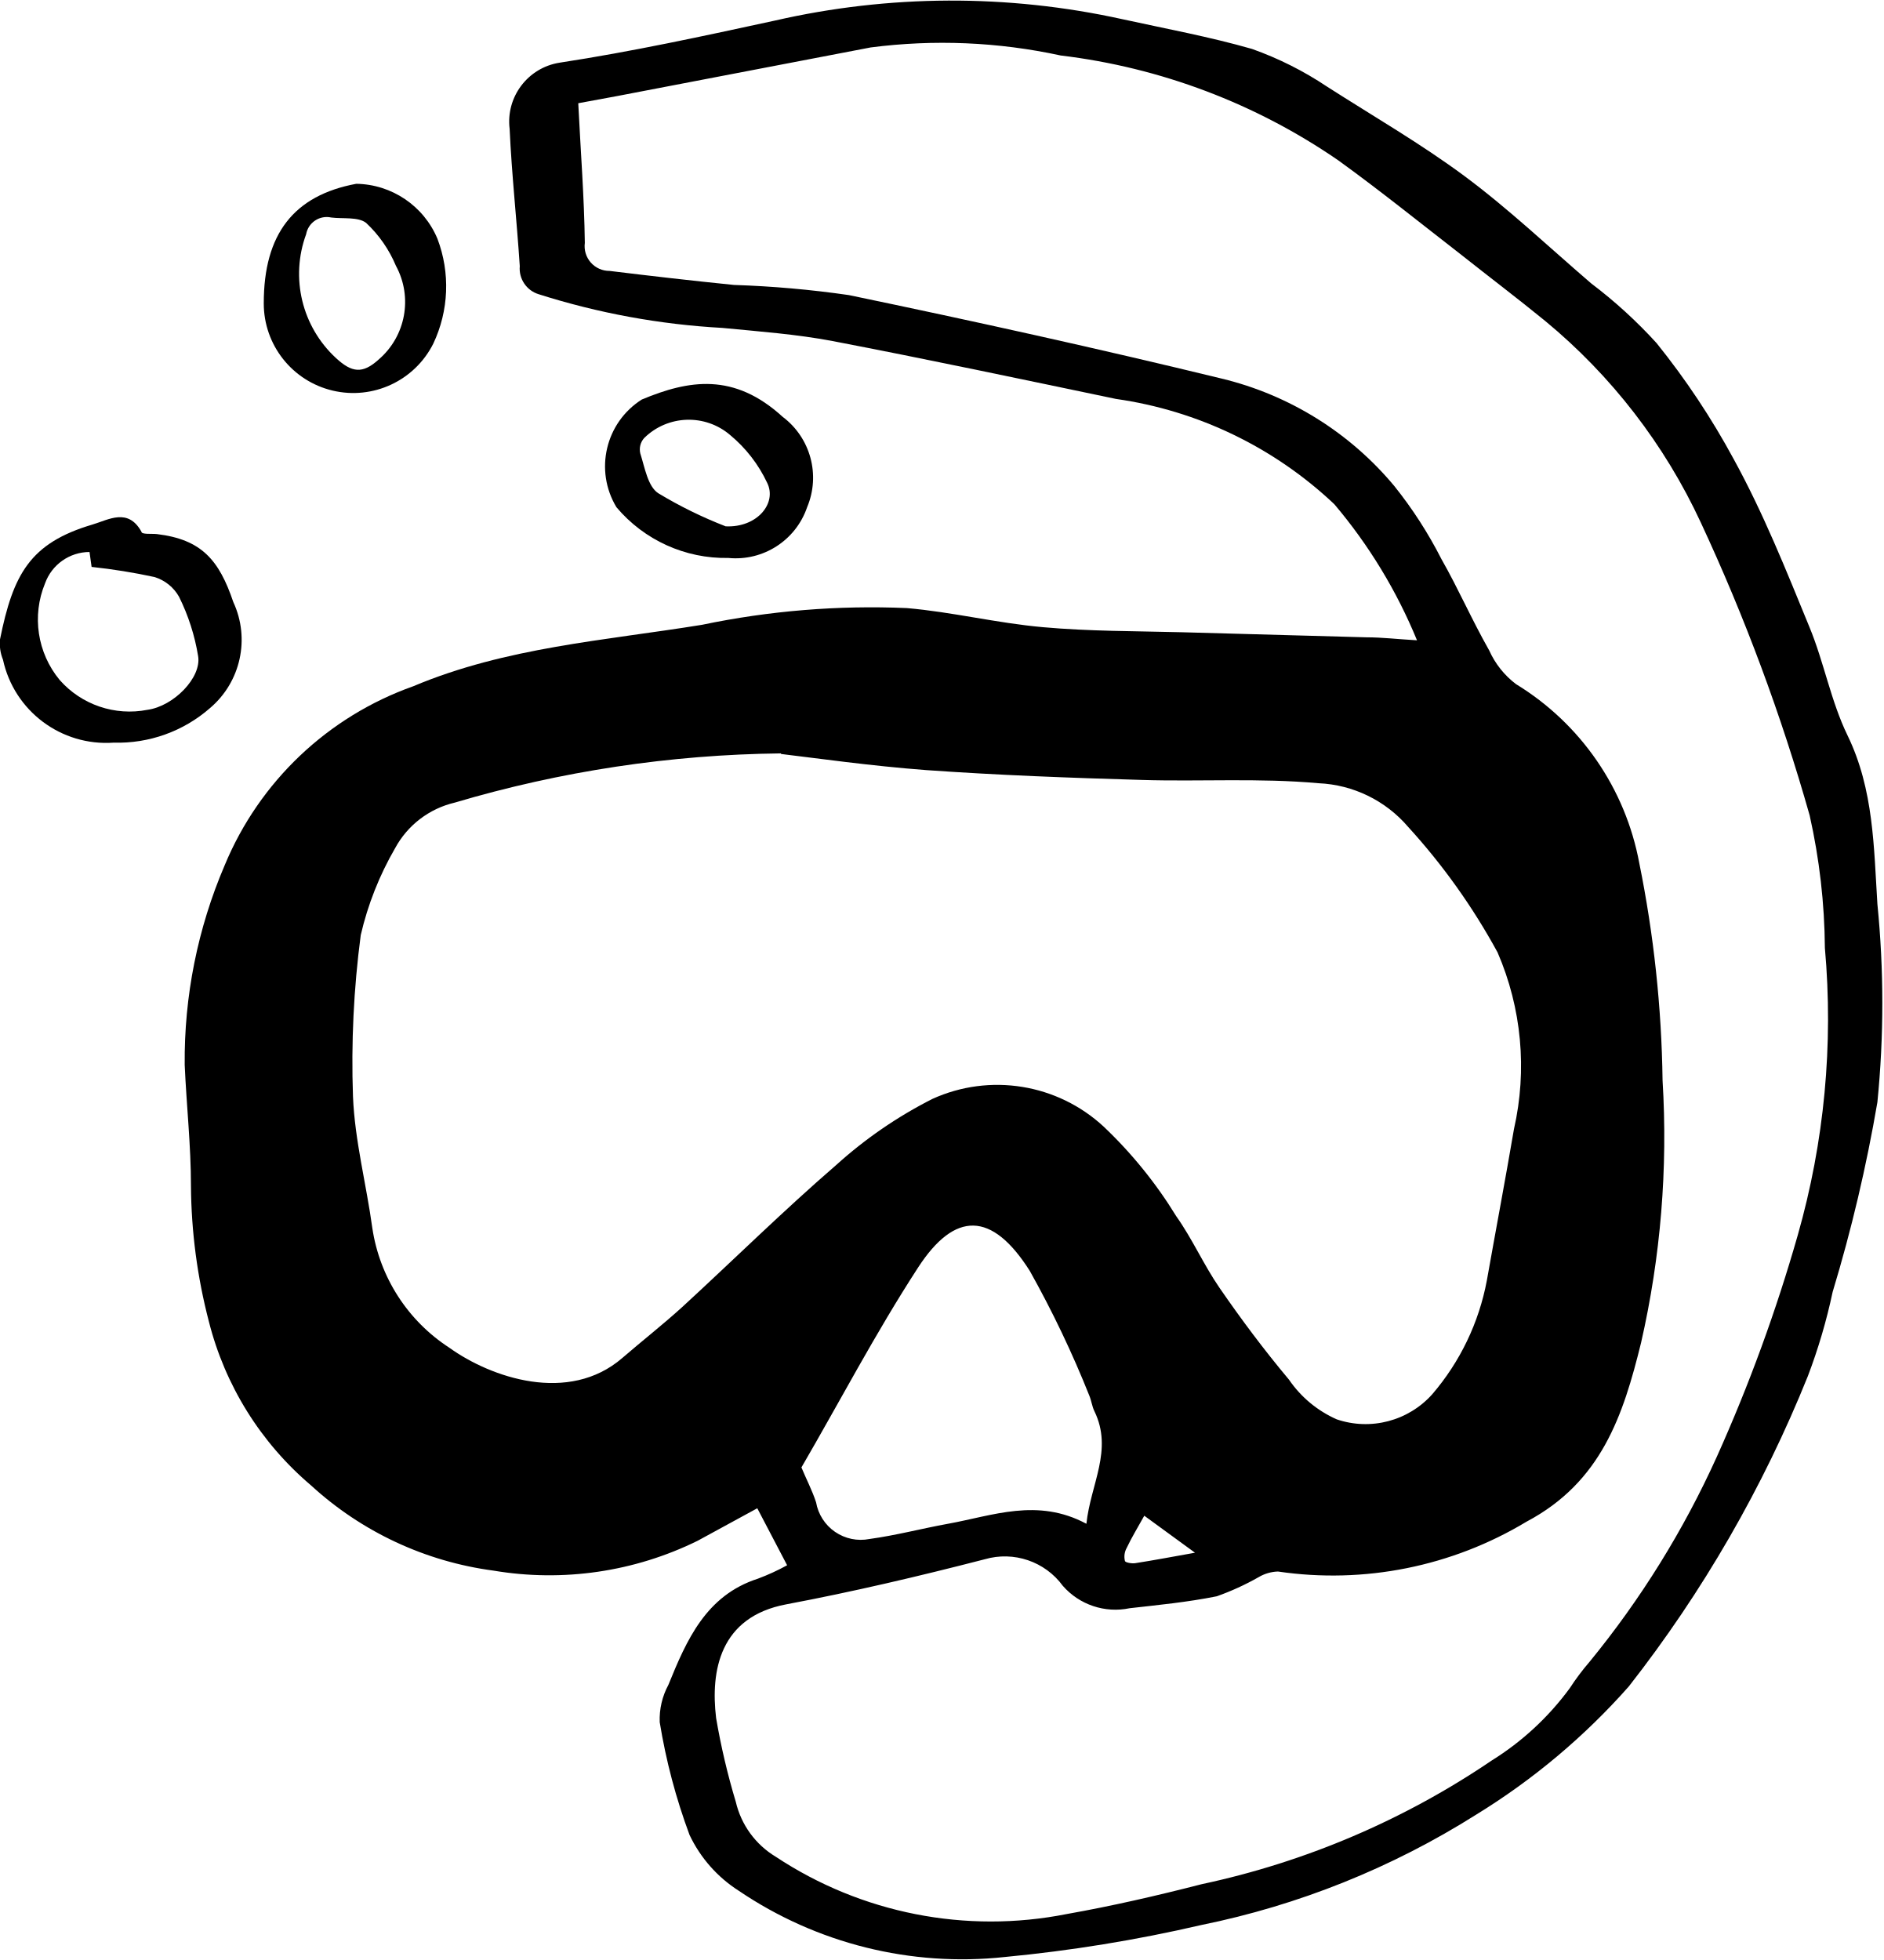
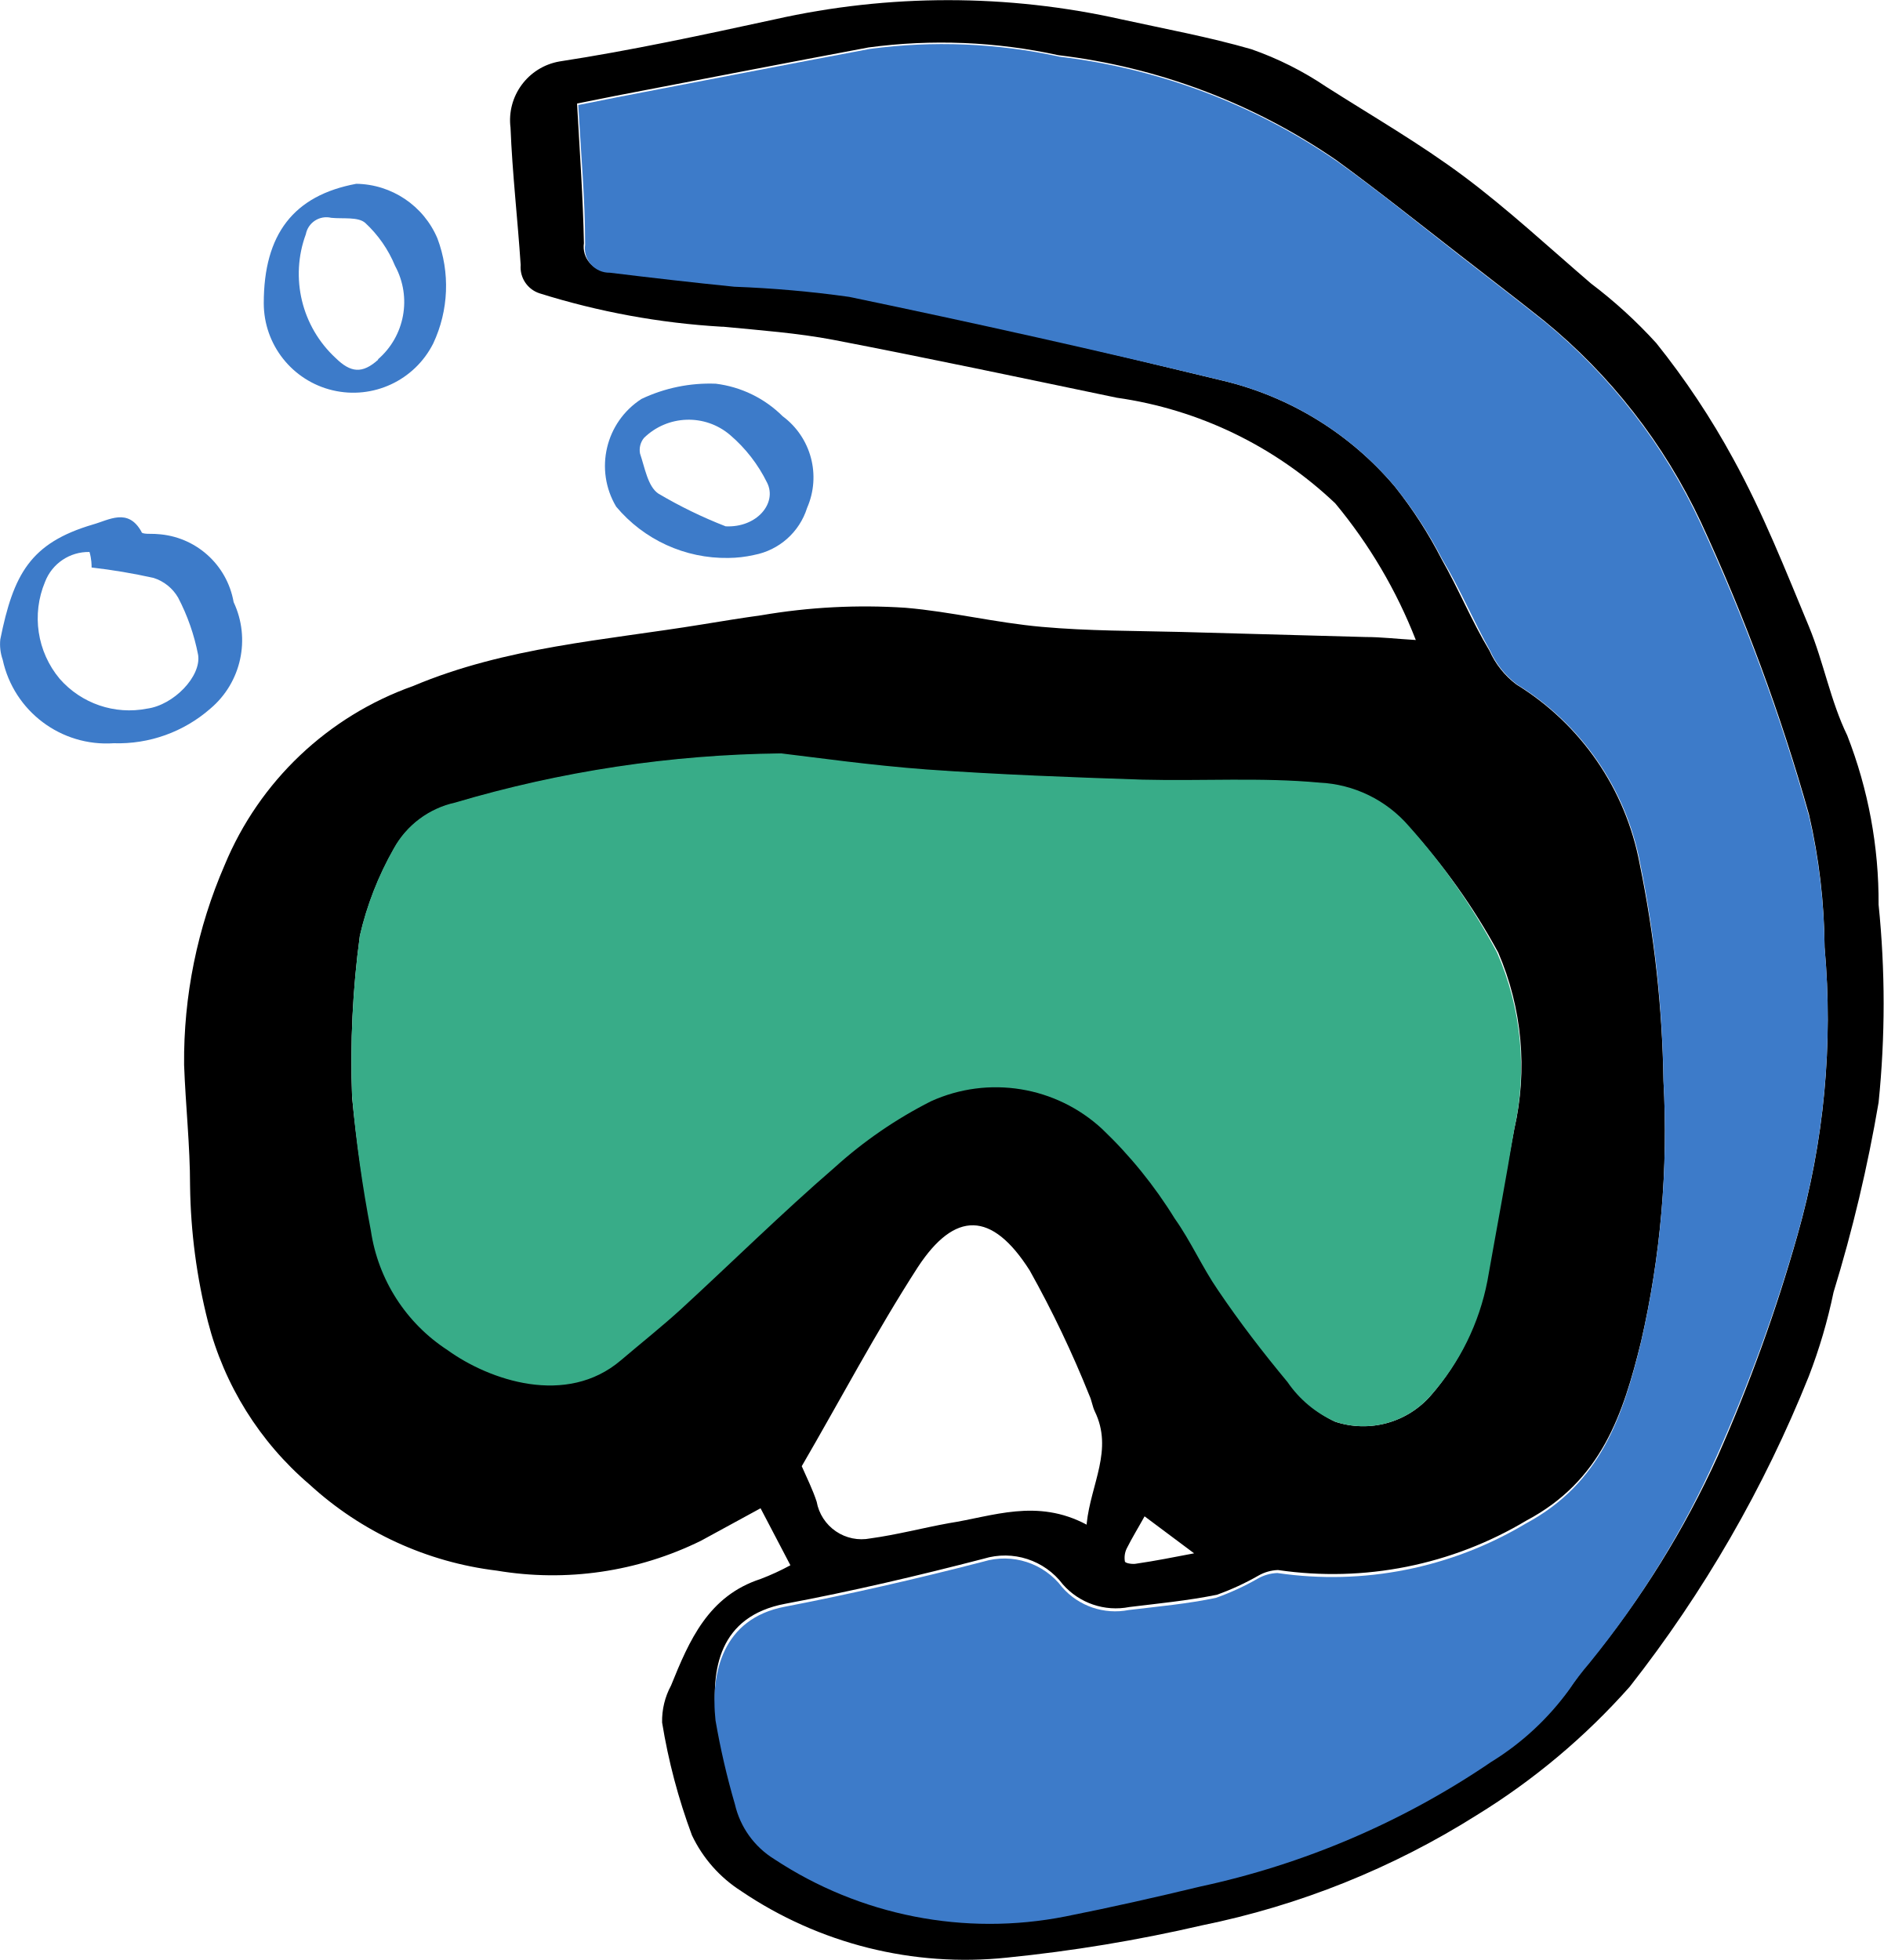
<svg xmlns="http://www.w3.org/2000/svg" viewBox="0 0 63.12 65.69">
+   <defs>
+     <style>.cls-1{fill:#3d7bc9;}.cls-2{fill:#38ac88;}</style>
+   </defs>
  <g id="Layer_2" data-name="Layer 2">
    <g id="Layer_1-2" data-name="Layer 1">
-       <path d="M26.38,52.46l-1-1.91-2,1.09a11.26,11.26,0,0,1-6.84,1,11.23,11.23,0,0,1-6.12-2.86A10.6,10.6,0,0,1,7,44.29a18.5,18.5,0,0,1-.6-4.54c0-1.35-.15-2.7-.21-4.06A16.59,16.59,0,0,1,7.53,29a10.72,10.72,0,0,1,6.32-6c3.11-1.31,6.42-1.53,9.68-2.06a27.74,27.74,0,0,1,6.86-.56c1.52.13,3,.5,4.56.64s3.11.13,4.66.17l6.19.17c.52,0,1,.06,1.69.1a17.1,17.1,0,0,0-2.77-4.56,13.4,13.4,0,0,0-7.32-3.53c-3.16-.66-6.32-1.33-9.5-1.94-1.21-.23-2.46-.32-3.69-.44a24.79,24.79,0,0,1-6.16-1.13.9.9,0,0,1-.63-.94c-.1-1.53-.27-3.07-.34-4.6a2,2,0,0,1,1.68-2.22c2.42-.37,4.81-.89,7.21-1.41A26.54,26.54,0,0,1,37.6.64c1.46.32,2.93.59,4.36,1a11.35,11.35,0,0,1,2.51,1.26c1.56,1,3.14,1.91,4.61,3s2.84,2.39,4.25,3.6a16,16,0,0,1,2.19,2,25.63,25.63,0,0,1,2.58,3.88c1,1.82,1.76,3.73,2.54,5.63.49,1.18.72,2.49,1.28,3.64.88,1.81.88,3.76,1,5.65a33.48,33.48,0,0,1,0,6.64,52.38,52.38,0,0,1-1.5,6.36,19.07,19.07,0,0,1-.83,2.82,42.76,42.76,0,0,1-6,10.4,22.6,22.6,0,0,1-5.12,4.3,27.53,27.53,0,0,1-9.22,3.7,50.12,50.12,0,0,1-6.58,1.07,13.34,13.34,0,0,1-8.91-2.22,4.51,4.51,0,0,1-1.65-1.87,20.05,20.05,0,0,1-1-3.78,2.43,2.43,0,0,1,.29-1.25c.61-1.5,1.26-3,3-3.56A7.39,7.39,0,0,0,26.38,52.46Zm-7-49c.08,1.62.2,3.15.22,4.68a.83.83,0,0,0,.83.94c1.39.17,2.78.33,4.17.47a34.85,34.85,0,0,1,3.85.34c4.18.87,8.35,1.79,12.5,2.8a10.84,10.84,0,0,1,5.78,3.6,14.24,14.24,0,0,1,1.58,2.45c.57,1,1,2,1.6,3.06a2.9,2.9,0,0,0,.9,1.13,8.94,8.94,0,0,1,4.13,6,39.27,39.27,0,0,1,.78,7.28A31,31,0,0,1,55,45c-.6,2.44-1.33,4.67-3.84,6a12.59,12.59,0,0,1-8.33,1.67,1.35,1.35,0,0,0-.65.19,8.78,8.78,0,0,1-1.4.64c-1,.2-1.95.29-2.92.4a2.34,2.34,0,0,1-2.24-.75A2.41,2.41,0,0,0,33,52.26c-2.21.57-4.42,1.09-6.65,1.51S23.81,56,24,57.58a23.34,23.34,0,0,0,.66,2.81A2.92,2.92,0,0,0,26,62.23a13.06,13.06,0,0,0,9.75,1.92c1.52-.27,3-.61,4.52-1A27.54,27.54,0,0,0,50,59a9.4,9.4,0,0,0,2.61-2.42,8.08,8.08,0,0,1,.66-.88,31,31,0,0,0,4.27-6.88,54.78,54.78,0,0,0,2.71-7.42,26.5,26.5,0,0,0,.91-9.63,21,21,0,0,0-.51-4.44A65.45,65.45,0,0,0,57,17.51a19.28,19.28,0,0,0-5.21-6.75C50.86,10,49.92,9.29,49,8.56c-1.38-1.07-2.73-2.16-4.14-3.18a20.76,20.76,0,0,0-9.31-3.52,18.69,18.69,0,0,0-6.37-.27L20.68,3.22Zm6.79,21.79a40,40,0,0,0-10.93,1.65,3.07,3.07,0,0,0-2,1.53,10.57,10.57,0,0,0-1.15,2.91,32.64,32.64,0,0,0-.26,5.41c.06,1.48.45,2.95.65,4.42a5.8,5.8,0,0,0,2.58,4c1.39,1,4,1.9,5.8.34.66-.57,1.35-1.11,2-1.7,1.72-1.58,3.39-3.23,5.16-4.76a14.73,14.73,0,0,1,3.23-2.22,5.25,5.25,0,0,1,5.74.93,14.76,14.76,0,0,1,2.43,3c.54.76.92,1.63,1.45,2.4.73,1.06,1.5,2.09,2.33,3.08a3.8,3.8,0,0,0,1.6,1.33A3,3,0,0,0,48,46.73a8.16,8.16,0,0,0,1.83-3.81c.3-1.69.62-3.38.91-5.08a9.57,9.57,0,0,0-.55-5.92,21.46,21.46,0,0,0-3-4.21,4.19,4.19,0,0,0-3-1.46c-2-.18-3.95-.05-5.92-.11-2.42-.07-4.83-.16-7.23-.33C29.17,25.67,27.28,25.4,26.18,25.27Zm.68,23.91c.17.41.37.79.5,1.19a1.52,1.52,0,0,0,1.79,1.23c.88-.12,1.75-.35,2.63-.51,1.5-.27,3-.88,4.64,0,.14-1.33.9-2.47.27-3.77-.08-.16-.1-.35-.17-.52a35.23,35.23,0,0,0-2-4.19c-1.27-2-2.51-2-3.74-.11C29.34,44.68,28.13,47,26.86,49.18Zm11.5,1.64c-.21.38-.42.72-.59,1.08a.6.6,0,0,0-.06.43c0,.06.24.1.35.08.64-.1,1.27-.22,2-.35Z" />
-       <path d="M3.81,24.89A3.54,3.54,0,0,1,.1,22.11,1.44,1.44,0,0,1,0,21.43c.44-2.18,1-3.23,3.1-3.85.54-.16,1.19-.57,1.64.24,0,.1.34.06.52.08,1.49.18,2.08.86,2.56,2.28a3,3,0,0,1-.78,3.55A4.69,4.69,0,0,1,3.81,24.89ZM3,18.5a1.59,1.59,0,0,0-1.49,1.05A3.18,3.18,0,0,0,2,22.79a3.12,3.12,0,0,0,2.94,1c.88-.12,1.82-1.08,1.7-1.8A7,7,0,0,0,6,20a1.42,1.42,0,0,0-.82-.66A20,20,0,0,0,3.07,19Z" />
-       <path d="M24.41,18.7A4.78,4.78,0,0,1,20.66,17a2.65,2.65,0,0,1,.85-3.61c1.58-.66,3.09-.91,4.72.58A2.55,2.55,0,0,1,27.05,17,2.53,2.53,0,0,1,24.41,18.7Zm-.09-1.06c1.06.05,1.73-.78,1.39-1.46a4.64,4.64,0,0,0-1.24-1.6,2.13,2.13,0,0,0-2.88.1.57.57,0,0,0-.13.52c.15.47.25,1.1.6,1.33A14.53,14.53,0,0,0,24.32,17.64Z" />
-       <path d="M8.84,10.16c0-2.31,1-3.61,3.1-4A3,3,0,0,1,14.66,8a4.49,4.49,0,0,1-.14,3.52,3,3,0,0,1-5.68-1.35ZM11.1,7.29a.7.7,0,0,0-.84.56,3.84,3.84,0,0,0,1,4.15c.53.49.89.54,1.43.05a2.54,2.54,0,0,0,.58-3.14,4.17,4.17,0,0,0-1-1.44C12,7.26,11.49,7.34,11.1,7.29Z" />
+       <path d="M63.21,30.57a32.65,32.65,0,0,1,0,6.63,50.62,50.62,0,0,1-1.51,6.36,17.94,17.94,0,0,1-.83,2.82,42.4,42.4,0,0,1-6,10.4,22.82,22.82,0,0,1-5.12,4.3,27.53,27.53,0,0,1-9.22,3.7A51.87,51.87,0,0,1,34,65.86a13.39,13.39,0,0,1-8.91-2.23,4.51,4.51,0,0,1-1.65-1.87,20.07,20.07,0,0,1-1-3.78,2.49,2.49,0,0,1,.3-1.24c.61-1.51,1.25-3,3-3.57a8.06,8.06,0,0,0,1-.46l-1-1.91-2,1.09a11.26,11.26,0,0,1-6.84,1A11.29,11.29,0,0,1,10.62,50a10.66,10.66,0,0,1-3.4-5.45A19.51,19.51,0,0,1,6.62,40c0-1.35-.15-2.7-.2-4.06a16.43,16.43,0,0,1,1.36-6.7,10.72,10.72,0,0,1,6.32-6c3.11-1.31,6.42-1.53,9.67-2.06.67-.11,1.35-.22,2-.31a20.56,20.56,0,0,1,4.83-.25c1.53.13,3,.5,4.57.64s3.11.13,4.66.17l6.19.17c.52,0,1,.06,1.68.1A16.61,16.61,0,0,0,45,17.12a13.35,13.35,0,0,0-7.32-3.54c-3.17-.66-6.33-1.33-9.5-1.94-1.21-.23-2.46-.32-3.69-.44h-.05a25.32,25.32,0,0,1-6.11-1.12.92.92,0,0,1-.63-.95c-.1-1.53-.28-3.07-.34-4.6A2,2,0,0,1,19,2.31c2.41-.37,4.81-.89,7.21-1.41a26.54,26.54,0,0,1,11.63,0c1.46.32,2.93.59,4.35,1a10.93,10.93,0,0,1,2.51,1.26c1.57,1,3.15,1.91,4.61,3s2.85,2.38,4.26,3.59a16,16,0,0,1,2.19,2,26.41,26.41,0,0,1,2.58,3.88c1,1.82,1.75,3.73,2.54,5.63.49,1.19.72,2.49,1.28,3.64A15.37,15.37,0,0,1,63.21,30.57ZM60.49,41.65A26.5,26.5,0,0,0,61.4,32a20.35,20.35,0,0,0-.52-4.44,65.4,65.4,0,0,0-3.63-9.82A19.28,19.28,0,0,0,52,11c-.93-.74-1.88-1.47-2.82-2.2-1.38-1.07-2.74-2.16-4.14-3.18a20.76,20.76,0,0,0-9.32-3.52,18.37,18.37,0,0,0-6.36-.26c-2.83.53-5.65,1.08-8.47,1.62l-1.3.26c.09,1.62.2,3.15.23,4.68a.82.82,0,0,0,.83.94c1.39.17,2.78.33,4.17.47a37.71,37.71,0,0,1,3.85.34C32.89,11,37.06,12,41.2,13A10.83,10.83,0,0,1,47,16.56,14.63,14.63,0,0,1,48.57,19c.57,1,1,2.06,1.6,3.06a2.9,2.9,0,0,0,.9,1.13,9,9,0,0,1,4.13,6A39.27,39.27,0,0,1,56,36.47a31.35,31.35,0,0,1-.75,8.74c-.6,2.44-1.33,4.67-3.84,6a12.64,12.64,0,0,1-8.33,1.66,1.42,1.42,0,0,0-.66.19,8.68,8.68,0,0,1-1.39.64c-1,.2-1.95.29-2.93.41a2.36,2.36,0,0,1-2.23-.76,2.43,2.43,0,0,0-2.65-.86c-2.2.57-4.41,1.09-6.65,1.51s-2.49,2.23-2.32,3.81a25.36,25.36,0,0,0,.65,2.81,2.93,2.93,0,0,0,1.32,1.84A13.1,13.1,0,0,0,36,64.4c1.52-.27,3-.61,4.51-1a27.67,27.67,0,0,0,9.76-4.18,9.13,9.13,0,0,0,2.61-2.42,9.29,9.29,0,0,1,.67-.88,31.16,31.16,0,0,0,4.27-6.87A55.41,55.41,0,0,0,60.49,41.65ZM51,38.09a9.56,9.56,0,0,0-.54-5.92,21.46,21.46,0,0,0-3-4.21,4.22,4.22,0,0,0-3-1.46c-2-.18-3.95-.05-5.93-.1-2.41-.08-4.82-.17-7.22-.34-1.9-.14-3.79-.41-4.89-.54A40,40,0,0,0,15.5,27.17a3.11,3.11,0,0,0-2.05,1.53,10.8,10.8,0,0,0-1.14,2.92,31.42,31.42,0,0,0-.26,5.4,44.42,44.42,0,0,0,.65,4.42,5.78,5.78,0,0,0,2.57,4c1.4,1,4,1.9,5.81.34.66-.57,1.34-1.11,2-1.7,1.72-1.58,3.39-3.23,5.16-4.76a14.73,14.73,0,0,1,3.23-2.22,5.25,5.25,0,0,1,5.74.93,15.1,15.1,0,0,1,2.43,3c.54.76.92,1.63,1.45,2.4.73,1.06,1.5,2.1,2.33,3.08A3.8,3.8,0,0,0,45,47.9,3,3,0,0,0,48.22,47a8.1,8.1,0,0,0,1.84-3.8C50.36,41.48,50.68,39.79,51,38.09ZM40.27,52.31l-1.66-1.24c-.21.38-.42.72-.6,1.08a.72.72,0,0,0-.06.43c0,.06.24.1.36.08C39,52.56,39.58,52.44,40.27,52.31Zm-3.6-1c.14-1.33.9-2.47.27-3.76-.08-.17-.1-.36-.18-.53a35.94,35.94,0,0,0-2-4.19c-1.27-2-2.51-2-3.75-.11-1.4,2.17-2.61,4.47-3.89,6.67.18.41.37.79.5,1.19a1.53,1.53,0,0,0,1.8,1.23c.88-.12,1.75-.35,2.63-.51C33.53,51.07,35,50.46,36.67,51.35Z" transform="translate(-0.25 -0.25)" />
+       <path class="cls-1" d="M61.4,32a26.5,26.5,0,0,1-.91,9.63,55.41,55.41,0,0,1-2.71,7.43A31.16,31.16,0,0,1,53.51,56a9.29,9.29,0,0,0-.67.88,9.13,9.13,0,0,1-2.61,2.42,27.67,27.67,0,0,1-9.76,4.18c-1.49.36-3,.7-4.51,1a13.1,13.1,0,0,1-9.76-1.92,2.93,2.93,0,0,1-1.32-1.84,25.36,25.36,0,0,1-.65-2.81c-.17-1.58.23-3.41,2.32-3.81s4.45-.94,6.65-1.51a2.43,2.43,0,0,1,2.65.86,2.36,2.36,0,0,0,2.23.76c1-.12,2-.21,2.93-.41a8.68,8.68,0,0,0,1.39-.64,1.42,1.42,0,0,1,.66-.19,12.64,12.64,0,0,0,8.33-1.66c2.51-1.35,3.24-3.58,3.84-6A31.35,31.35,0,0,0,56,36.47a39.27,39.27,0,0,0-.78-7.28,9,9,0,0,0-4.13-6,2.9,2.9,0,0,1-.9-1.13c-.56-1-1-2.06-1.6-3.06A14.63,14.63,0,0,0,47,16.56,10.83,10.83,0,0,0,41.2,13c-4.14-1-8.31-1.93-12.49-2.8a37.71,37.71,0,0,0-3.85-.34c-1.39-.14-2.78-.3-4.17-.47a.82.82,0,0,1-.83-.94c0-1.53-.14-3.06-.23-4.68l1.3-.26c2.82-.54,5.64-1.09,8.47-1.62a18.37,18.37,0,0,1,6.36.26,20.76,20.76,0,0,1,9.32,3.52c1.4,1,2.76,2.11,4.14,3.18.94.73,1.89,1.46,2.82,2.2a19.28,19.28,0,0,1,5.21,6.75,65.4,65.4,0,0,1,3.63,9.82A20.35,20.35,0,0,1,61.4,32Z" transform="translate(-0.25 -0.25)" />
+       <path class="cls-2" d="M50.42,32.17A9.56,9.56,0,0,1,51,38.09c-.28,1.7-.6,3.39-.9,5.09A8.1,8.1,0,0,1,48.22,47,3,3,0,0,1,45,47.9a3.8,3.8,0,0,1-1.6-1.33c-.83-1-1.6-2-2.33-3.08-.53-.77-.91-1.64-1.45-2.4a15.1,15.1,0,0,0-2.43-3,5.25,5.25,0,0,0-5.74-.93,14.73,14.73,0,0,0-3.23,2.22c-1.77,1.53-3.44,3.18-5.16,4.76-.65.59-1.33,1.13-2,1.7-1.83,1.56-4.41.67-5.81-.34a5.78,5.78,0,0,1-2.57-4A44.42,44.42,0,0,1,12.05,37a31.42,31.42,0,0,1,.26-5.4,10.8,10.8,0,0,1,1.14-2.92,3.11,3.11,0,0,1,2.05-1.53,40,40,0,0,1,10.93-1.65c1.1.13,3,.4,4.89.54,2.4.17,4.81.26,7.22.34,2,.05,4-.08,5.93.1a4.22,4.22,0,0,1,3,1.46A21.46,21.46,0,0,1,50.42,32.17Z" transform="translate(-0.25 -0.25)" />
+       <path class="cls-1" d="M26.48,14.2a2.55,2.55,0,0,1,.82,3.07,2.31,2.31,0,0,1-1.78,1.58,4,4,0,0,1-.86.1,4.8,4.8,0,0,1-3.76-1.72,2.67,2.67,0,0,1,.85-3.61,5.33,5.33,0,0,1,2.49-.51A3.84,3.84,0,0,1,26.48,14.2Zm-1.91,3.69c1.05.05,1.73-.78,1.39-1.46a5,5,0,0,0-1.24-1.6,2.14,2.14,0,0,0-2.89.1.64.64,0,0,0-.13.52c.16.47.26,1.1.61,1.34A15.34,15.34,0,0,0,24.57,17.89Z" transform="translate(-0.25 -0.25)" />
+       <path class="cls-1" d="M14.91,8.24a4.53,4.53,0,0,1-.14,3.52,3,3,0,0,1-5.68-1.35c0-2.31,1-3.61,3.1-4A3,3,0,0,1,14.91,8.24Zm-2,4.06a2.54,2.54,0,0,0,.58-3.14,4.07,4.07,0,0,0-1-1.44c-.24-.21-.75-.13-1.14-.17a.7.7,0,0,0-.85.55,3.84,3.84,0,0,0,1,4.15C12,12.74,12.39,12.79,12.93,12.3Z" transform="translate(-0.25 -0.25)" />
+       <path class="cls-1" d="M8.08,20.43A3,3,0,0,1,7.3,24a4.69,4.69,0,0,1-3.24,1.16A3.56,3.56,0,0,1,.34,22.36a1.57,1.57,0,0,1-.08-.68c.44-2.18,1-3.23,3.1-3.85.54-.15,1.18-.57,1.63.24,0,.1.35.06.53.08A2.76,2.76,0,0,1,8.08,20.43ZM5.18,24c.89-.12,1.82-1.08,1.71-1.8a7,7,0,0,0-.67-1.92,1.46,1.46,0,0,0-.82-.66,20,20,0,0,0-2.08-.35c0-.08,0-.28-.07-.52a1.56,1.56,0,0,0-1.49,1A3.16,3.16,0,0,0,2.25,23,3.1,3.1,0,0,0,5.18,24Z" transform="translate(-0.25 -0.25)" />
    </g>
  </g>
</svg>
